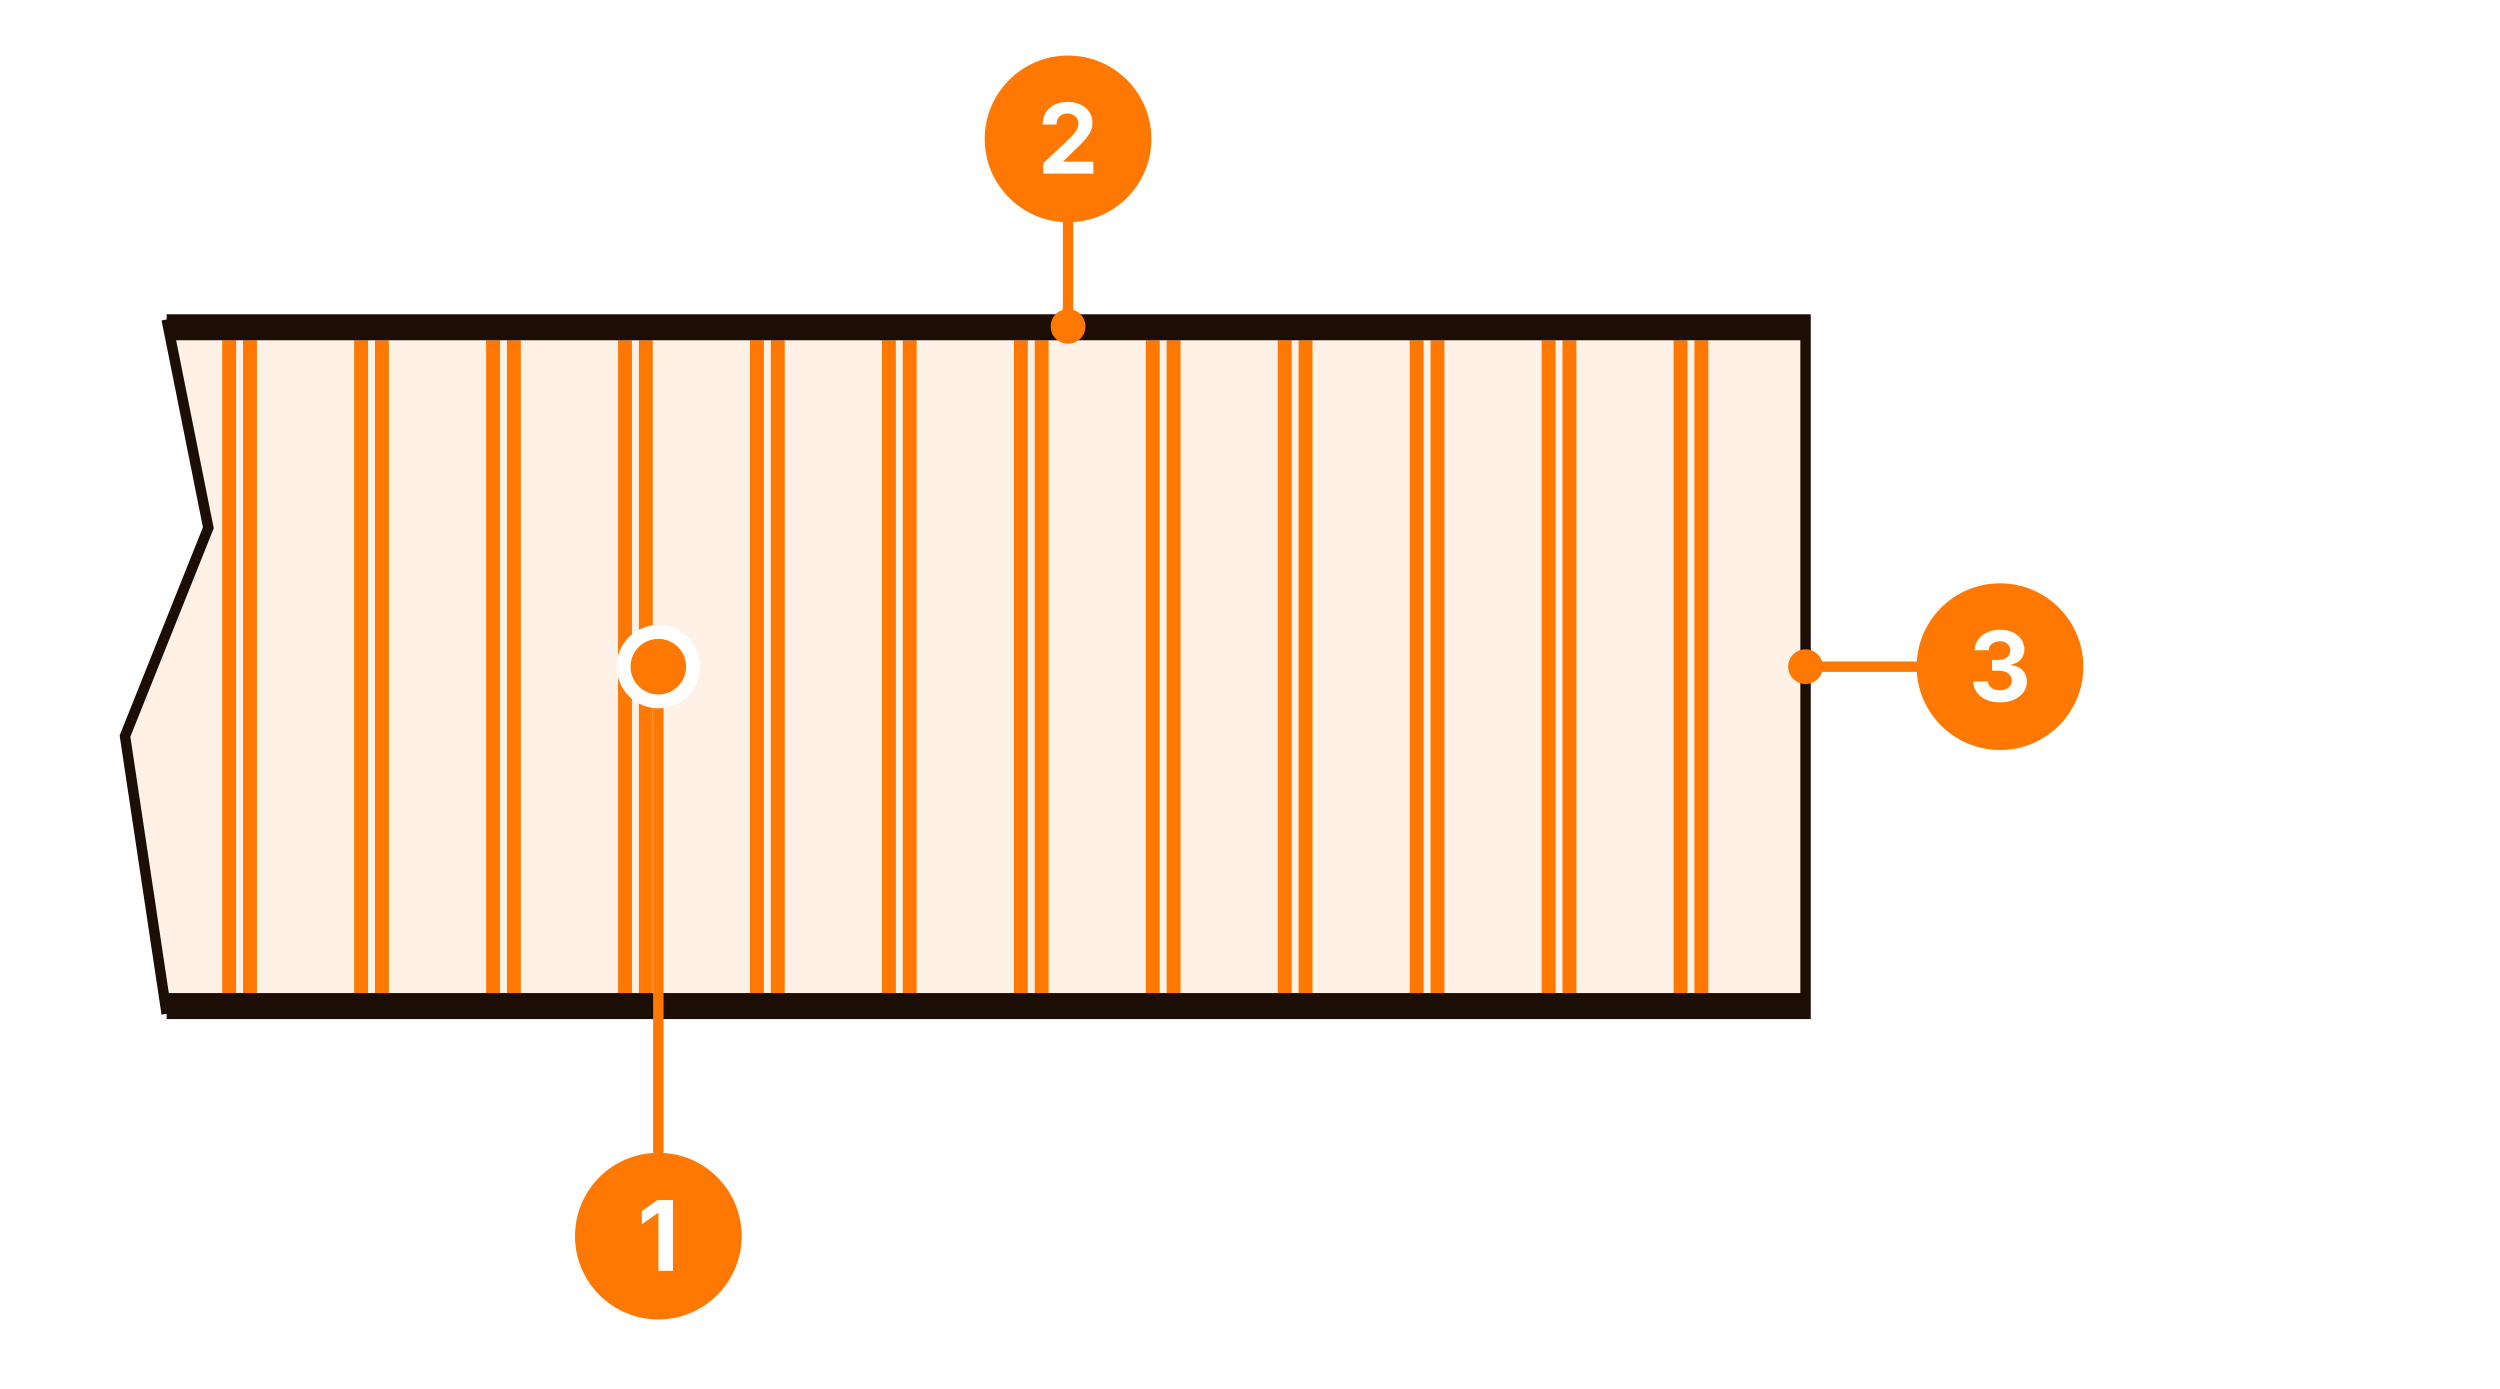
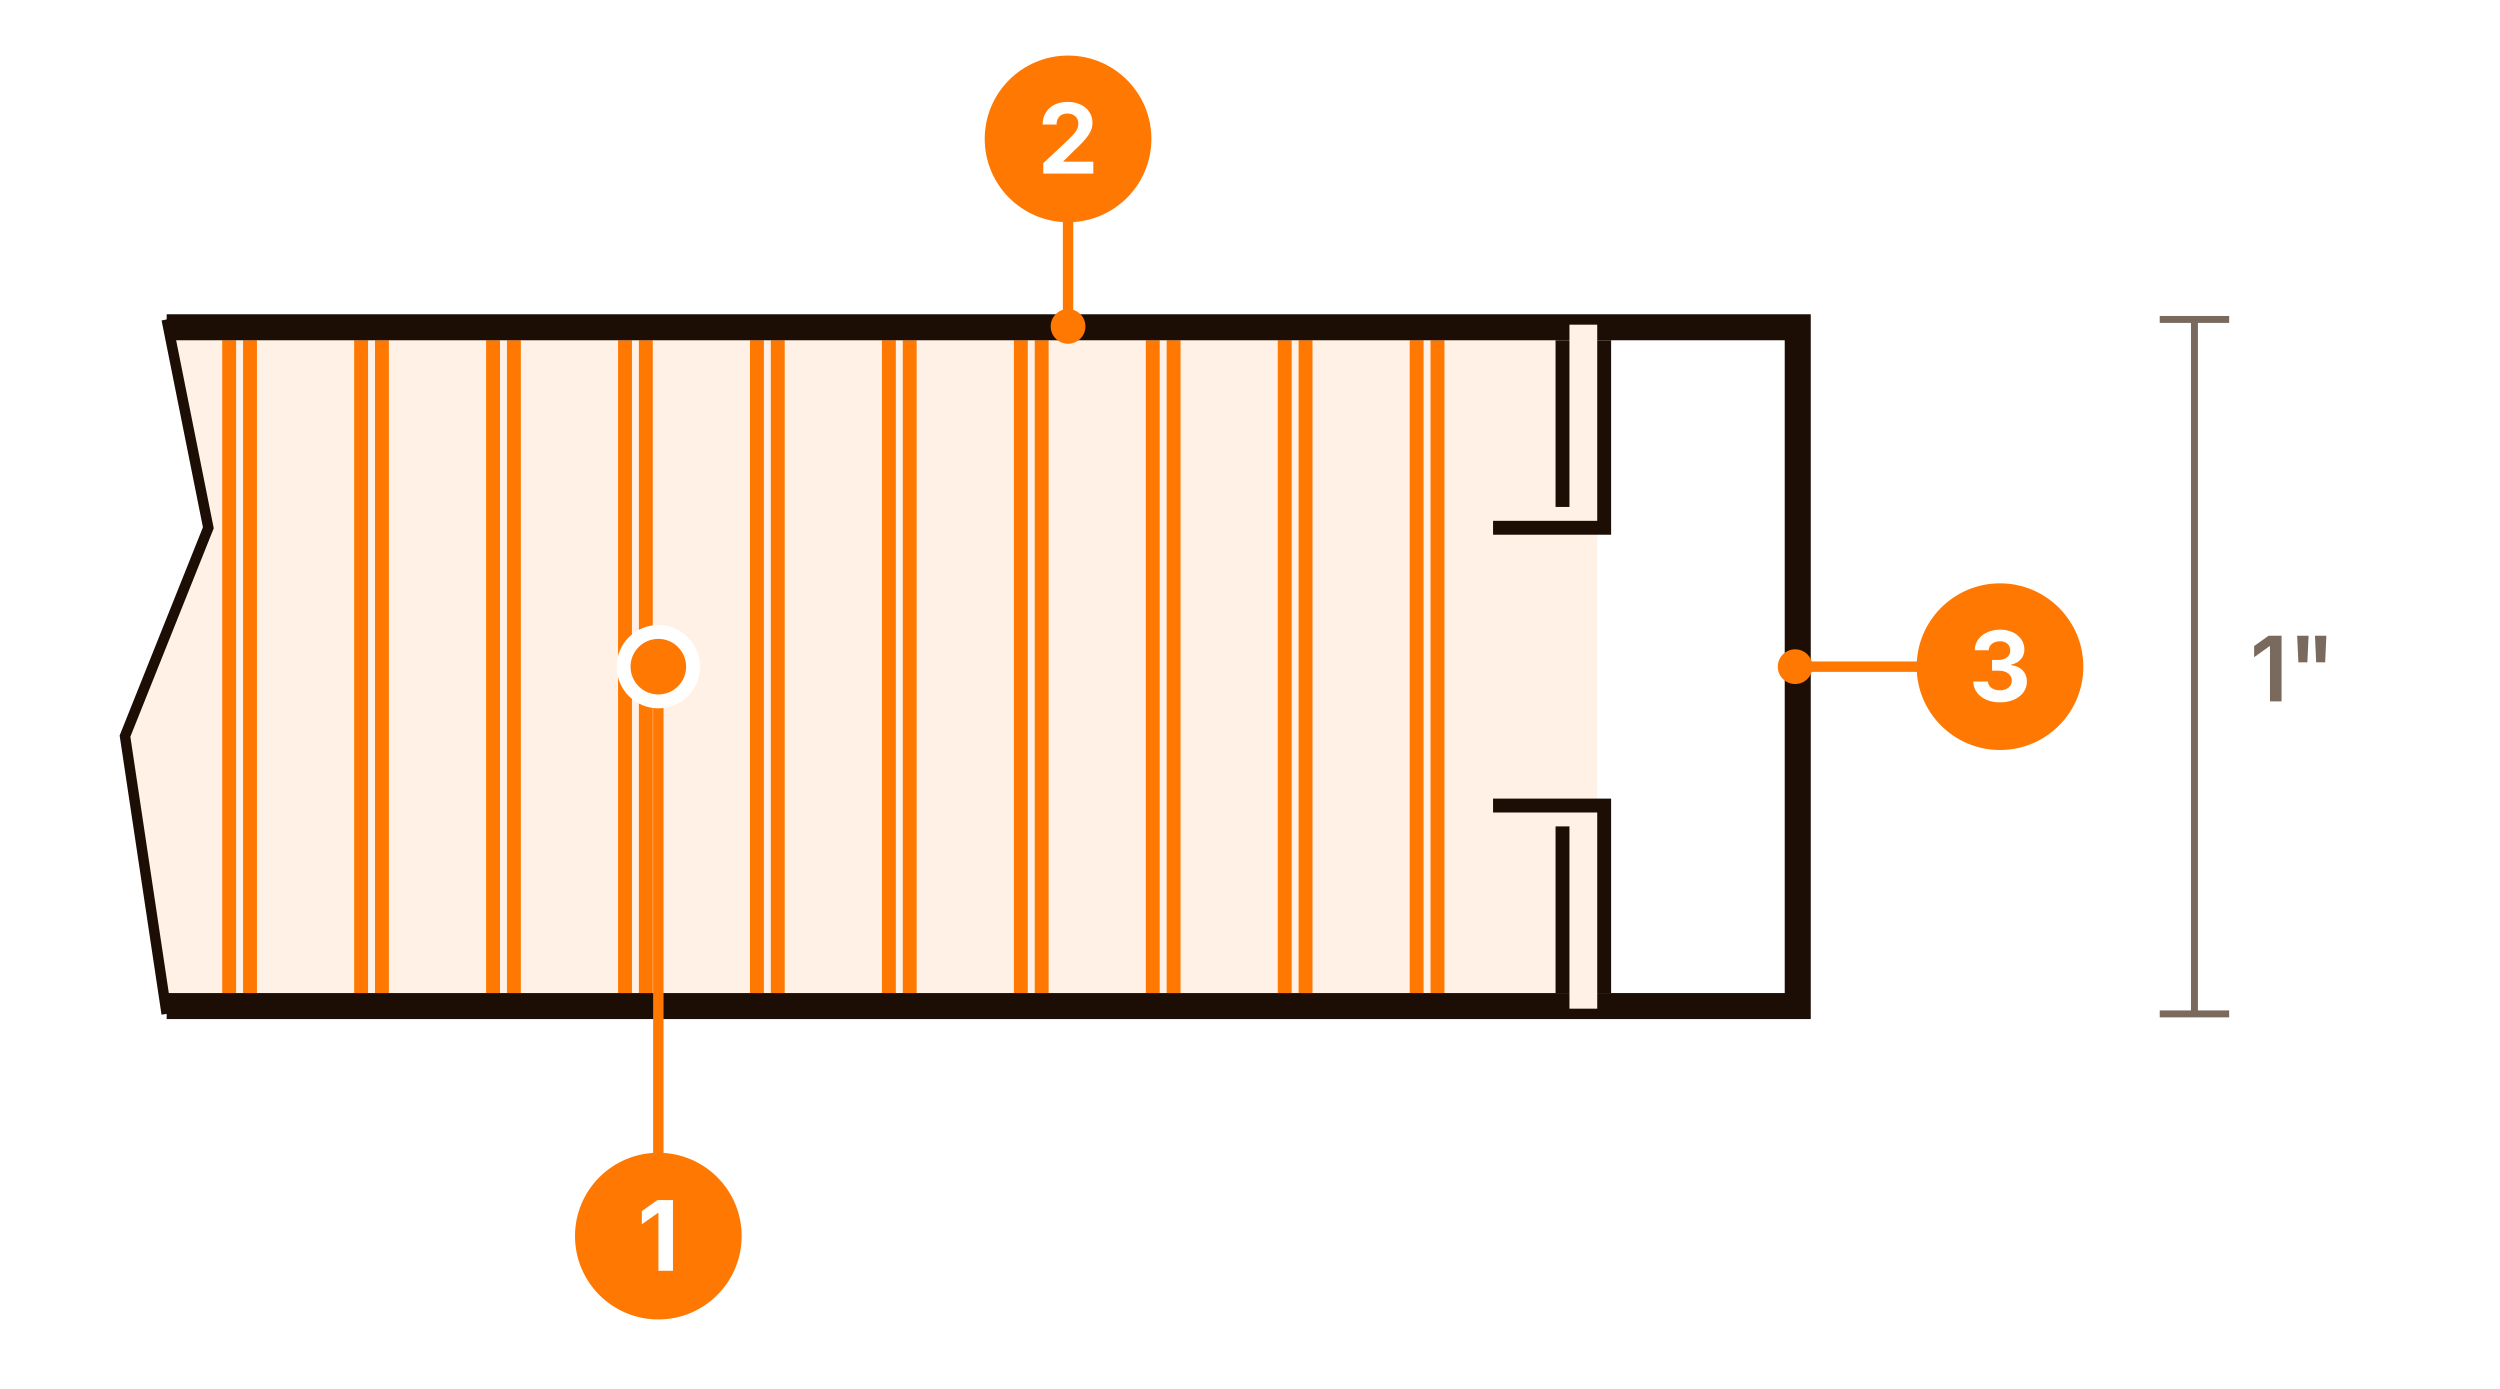
<svg xmlns="http://www.w3.org/2000/svg" viewBox="0 0 360 200" width="360" height="200" role="img" aria-labelledby="t-material-section-stainless-steel-m d-material-section-stainless-steel-m" font-family="Inter, ui-sans-serif, system-ui, sans-serif">
  <defs>
    <pattern id="hatch-material-section-stainless-steel-m" width="8" height="8" patternUnits="userSpaceOnUse" patternTransform="rotate(45)">
      <rect width="8" height="8" fill="#f2f0ec" />
      <line x1="0" y1="0" x2="0" y2="8" stroke="#cfc7bc" stroke-width="1.5" />
    </pattern>
    <marker id="tick-material-section-stainless-steel-m" viewBox="0 0 10 10" refX="5" refY="5" markerWidth="8" markerHeight="8" orient="auto">
      <path d="M2 8 L8 2" stroke="#7a6a5e" stroke-width="1.5" />
    </marker>
  </defs>
  <rect width="360" height="200" fill="#ffffff" />
  <clipPath id="m-stainless-steel-24-46-material-section-stainless-steel-m">
-     <path d="M24 46 L30 76 L18 106 L24 146 L260 146 L260 46 Z" />
+     <path d="M24 46 L260 46 L260 146 L24 146 L18 106 L30 76 Z" />
  </clipPath>
  <g clip-path="url(#m-stainless-steel-24-46-material-section-stainless-steel-m)">
-     <rect x="14" y="46" width="246" height="100" fill="#fff1e5" stroke="none" stroke-width="1.5" />
-     <path d="M14.0 49 V143M17.0 49 V143M33.0 49 V143M36.0 49 V143M52.0 49 V143M55.0 49 V143M71.0 49 V143M74.0 49 V143M90.0 49 V143M93.0 49 V143M109.0 49 V143M112.0 49 V143M128.0 49 V143M131.0 49 V143M147.0 49 V143M150.0 49 V143M166.0 49 V143M169.0 49 V143M185.0 49 V143M188.0 49 V143M204.0 49 V143M207.0 49 V143M223.0 49 V143M226.0 49 V143M242.0 49 V143M245.0 49 V143" fill="none" stroke="#fe7802" stroke-width="2" />
-     <rect x="14" y="46" width="246" height="3" fill="#1c0e05" stroke="none" stroke-width="1.5" />
-     <rect x="14" y="143" width="246" height="3" fill="#1c0e05" stroke="none" stroke-width="1.5" />
+     <rect x="14" y="46" width="216" height="100" fill="#fff1e5" stroke="none" stroke-width="1.5" />
+     <path d="M14.0 49 V143M17.0 49 V143M33.0 49 V143M36.0 49 V143M52.0 49 V143M55.0 49 V143M71.0 49 V143M74.0 49 V143M90.0 49 V143M93.0 49 V143M109.0 49 V143M112.0 49 V143M128.0 49 V143M131.0 49 V143M147.0 49 V143M150.0 49 V143M166.0 49 V143M169.0 49 V143M185.0 49 V143M188.0 49 V143M204.0 49 V143M207.0 49 V143" fill="none" stroke="#fe7802" stroke-width="2" />
+     <rect x="14" y="46" width="212" height="3" fill="#1c0e05" stroke="none" stroke-width="1.5" />
+     <rect x="14" y="143" width="212" height="3" fill="#1c0e05" stroke="none" stroke-width="1.5" />
  </g>
+   <path d="M225 49 V73 M225 143 V119" fill="none" stroke="#1c0e05" stroke-width="2" />
+   <path d="M230 47.5 H258.5 V144.5 H230" fill="none" stroke="#1c0e05" stroke-width="3" />
+   <path d="M231 49 V76 H215 M231 143 V116 H215" fill="none" stroke="#1c0e05" stroke-width="2" />
  <path d="M24 46 L30 76 L18 106 L24 146 M24 46 L260 46 L260 146 L24 146" fill="none" stroke="#1c0e05" stroke-width="1.5" />
  <line x1="153.8" y1="20" x2="153.8" y2="47" stroke="#fe7802" stroke-width="1.5" />
  <circle cx="153.8" cy="47" r="2.5" fill="#fe7802" />
  <circle cx="153.8" cy="20" r="12" fill="#fe7802" />
  <text x="153.8" y="25" font-size="14" font-weight="700" fill="#fff" text-anchor="middle">2</text>
-   <line x1="288" y1="96" x2="260" y2="96" stroke="#fe7802" stroke-width="1.5" />
-   <circle cx="260" cy="96" r="2.5" fill="#fe7802" />
+   <line x1="288" y1="96" x2="258.5" y2="96" stroke="#fe7802" stroke-width="1.5" />
+   <circle cx="258.5" cy="96" r="2.5" fill="#fe7802" />
  <circle cx="288" cy="96" r="12" fill="#fe7802" />
  <text x="288" y="101" font-size="14" font-weight="700" fill="#fff" text-anchor="middle">3</text>
  <line x1="94.8" y1="178" x2="94.8" y2="96" stroke="#fe7802" stroke-width="1.5" />
  <circle cx="94.8" cy="96" r="2.5" fill="#fe7802" />
  <circle cx="94.8" cy="178" r="12" fill="#fe7802" />
  <text x="94.8" y="183" font-size="14" font-weight="700" fill="#fff" text-anchor="middle">1</text>
  <circle cx="94.8" cy="96" r="5" fill="#fe7802" stroke="#fff" stroke-width="2" />
+   <line x1="316" y1="46" x2="316" y2="146" stroke="#7a6a5e" stroke-width="1" />
+   <line x1="311" y1="46" x2="321" y2="46" stroke="#7a6a5e" stroke-width="1" />
+   <line x1="311" y1="146" x2="321" y2="146" stroke="#7a6a5e" stroke-width="1" />
+   <text x="324" y="101" font-size="13" font-weight="600" fill="#7a6a5e" text-anchor="start">1"</text>
</svg>
